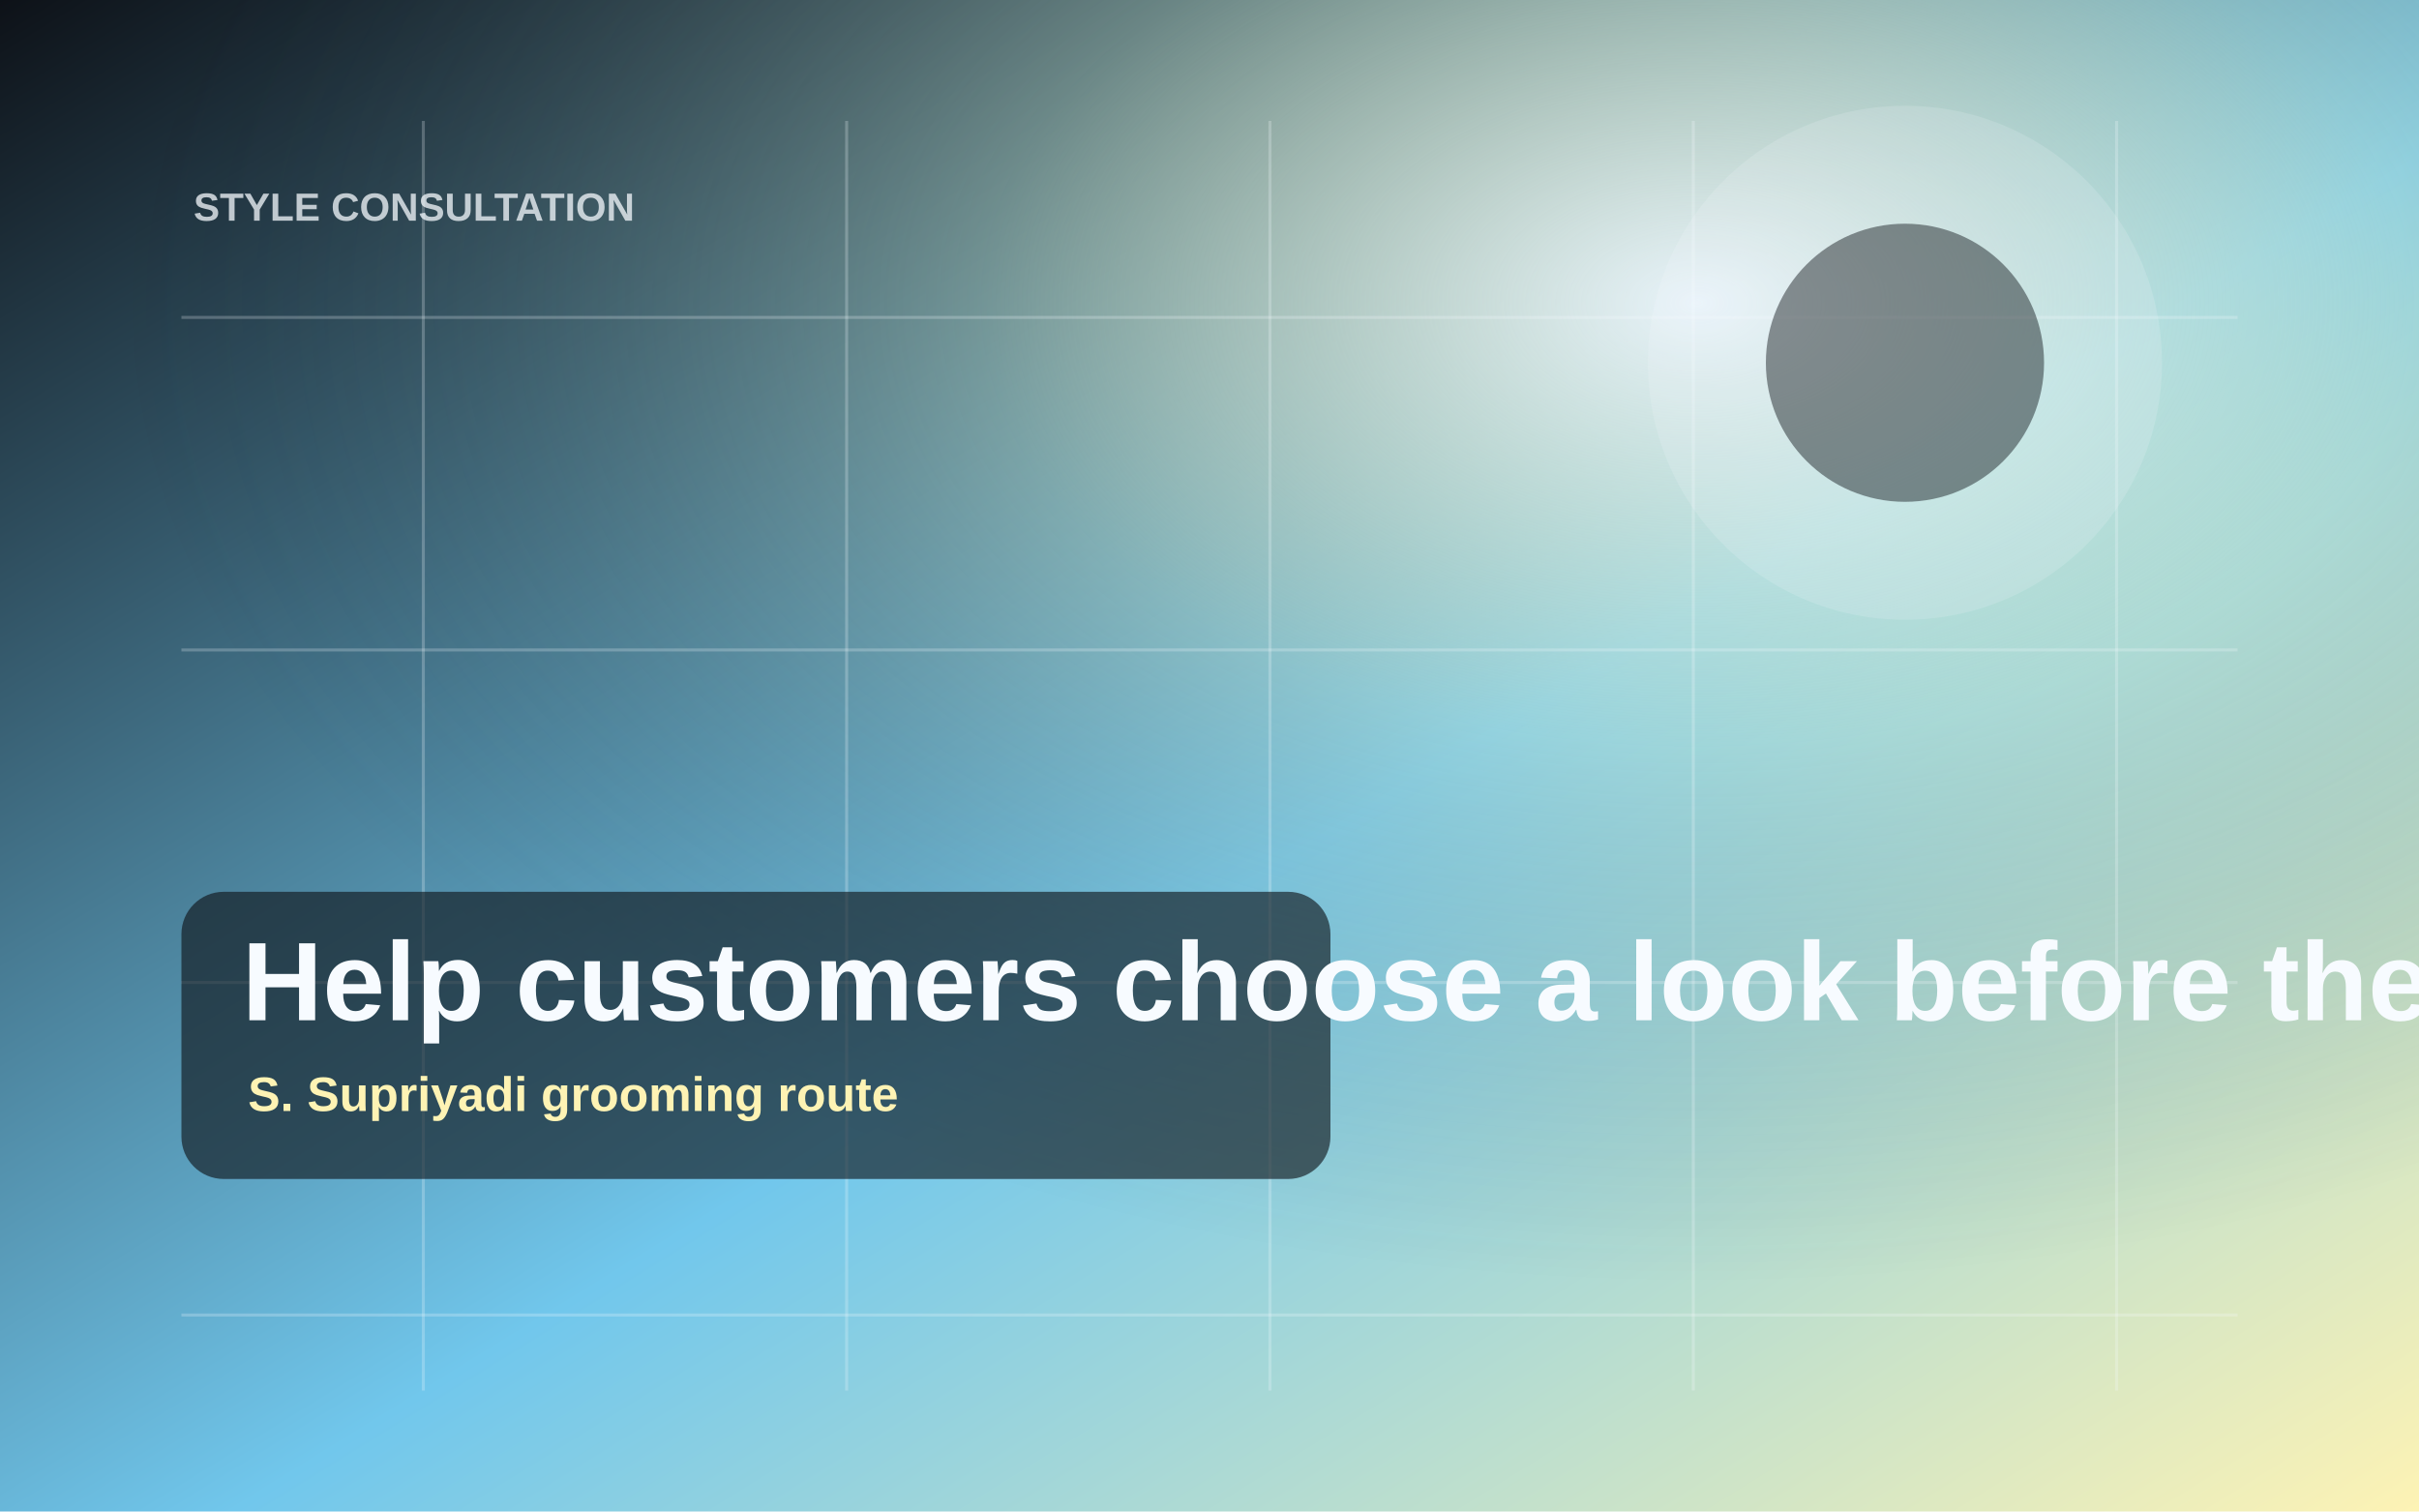
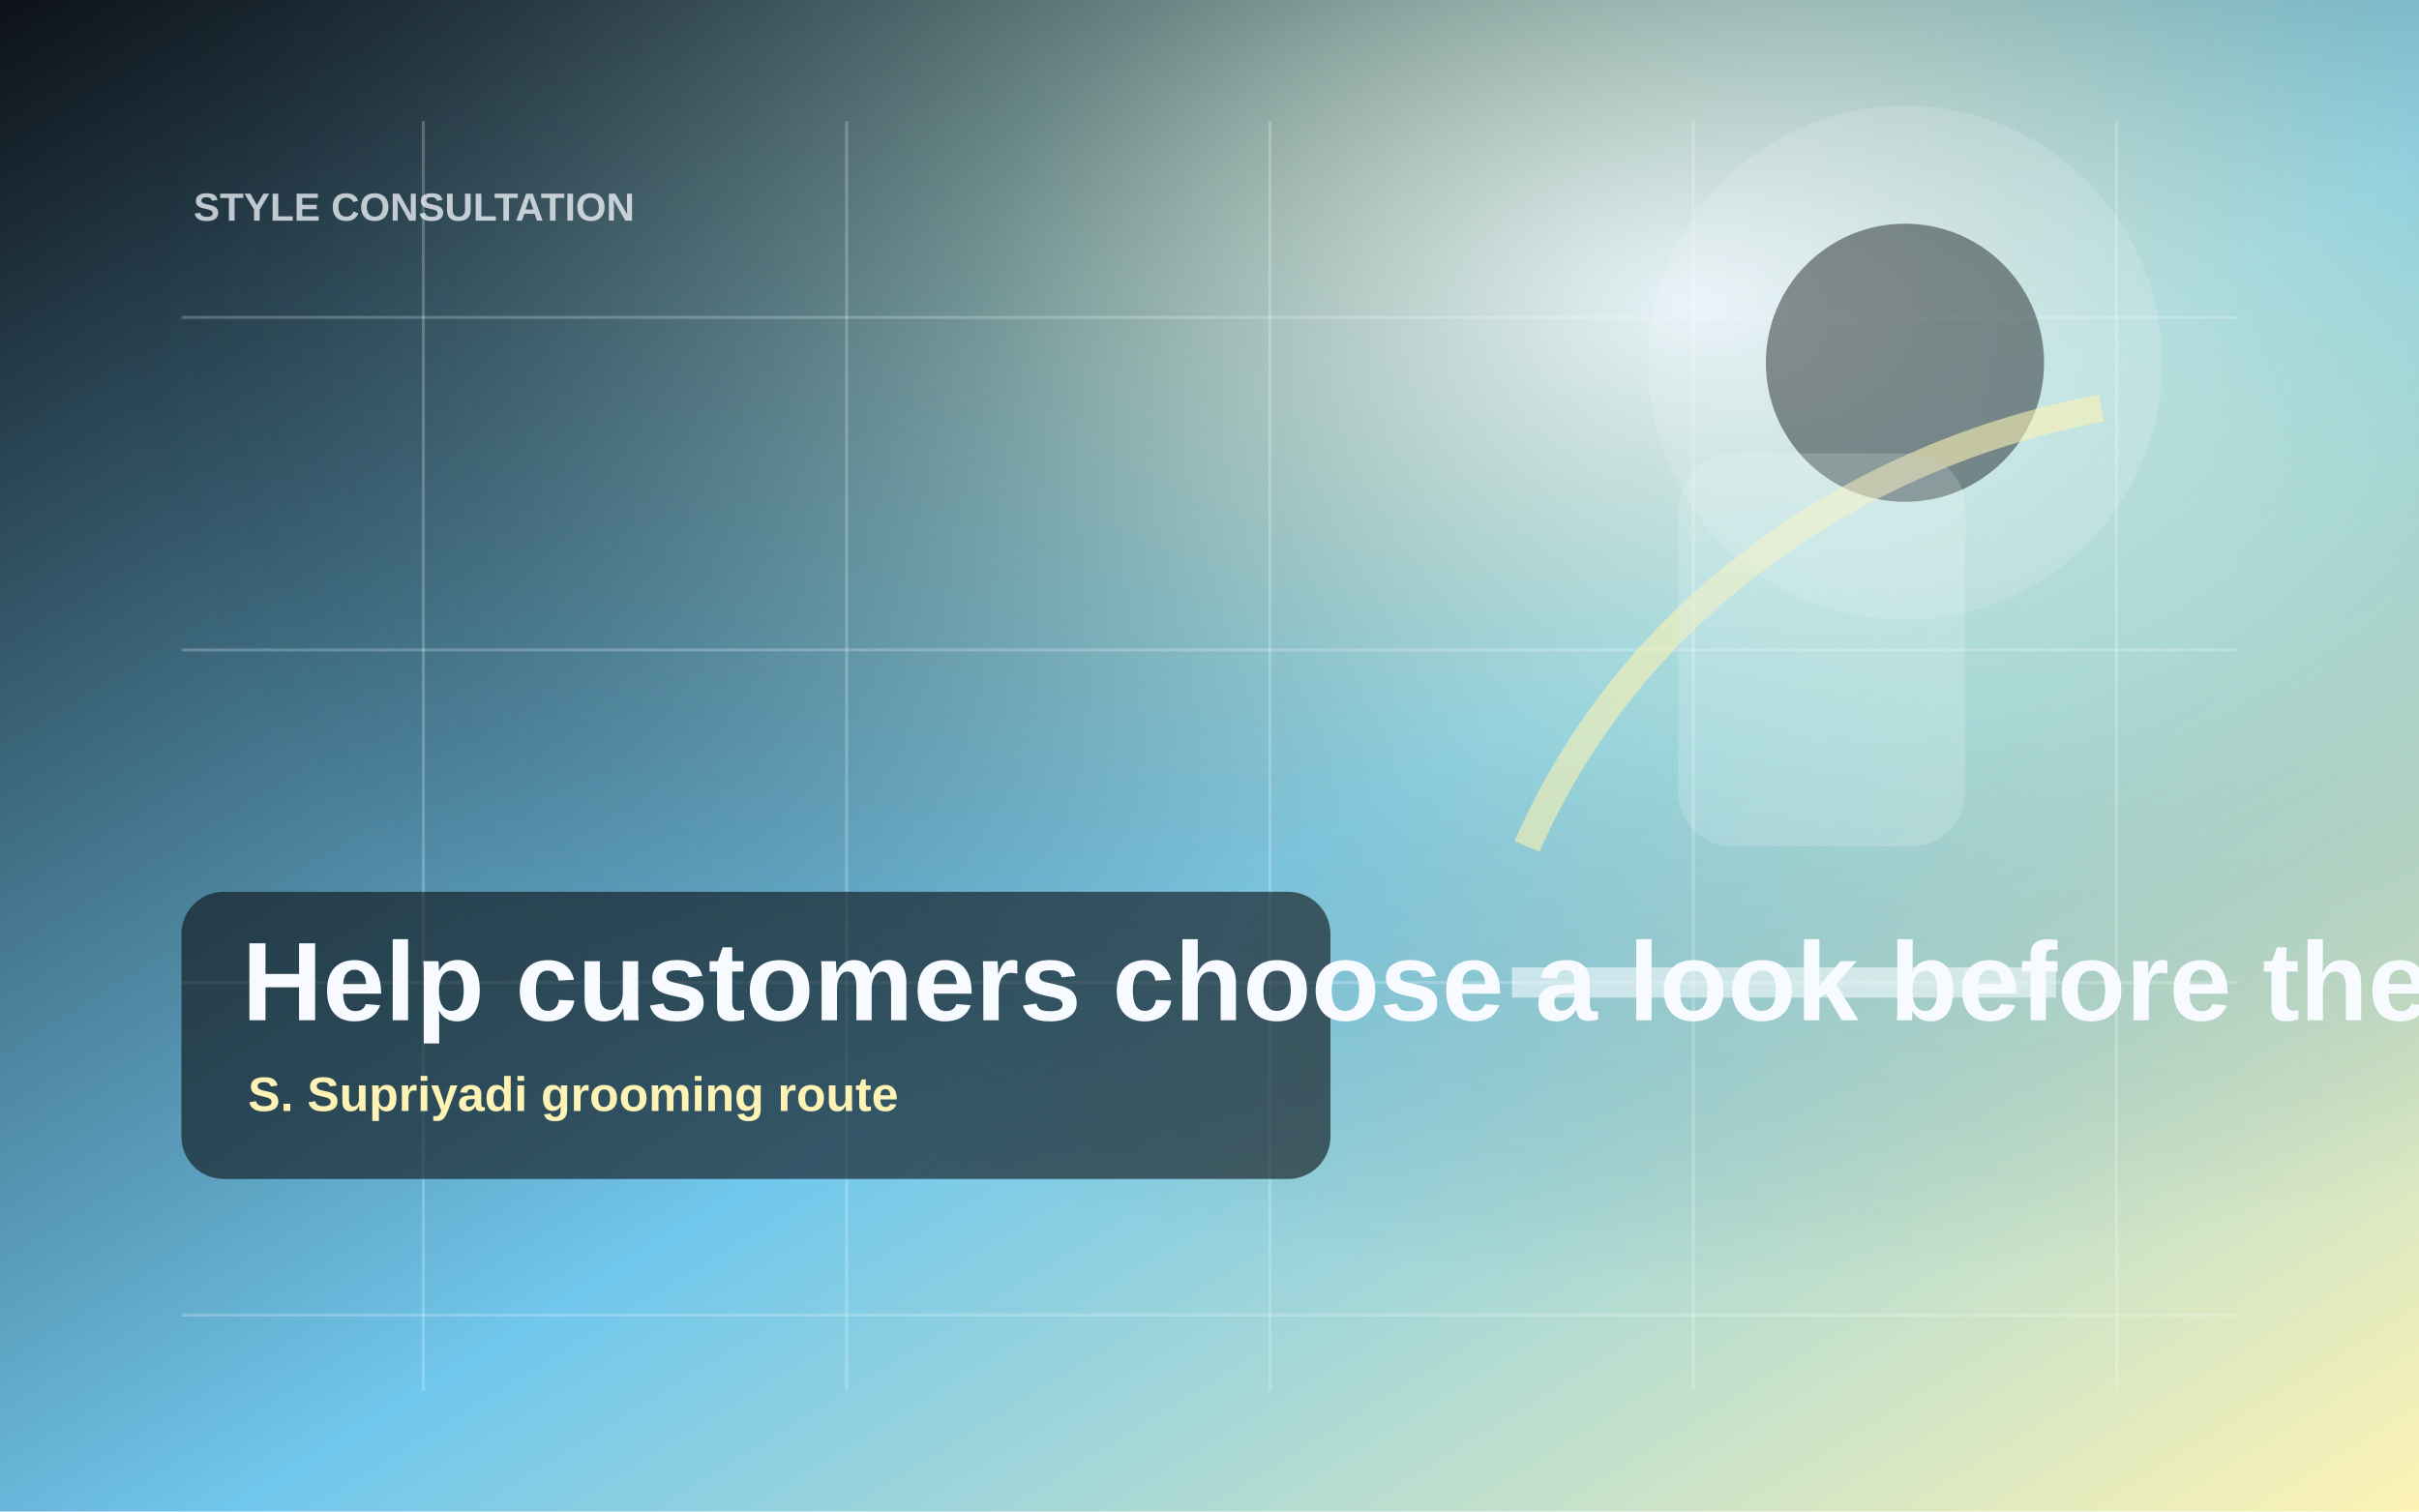
<svg xmlns="http://www.w3.org/2000/svg" width="1600" height="1000" viewBox="0 0 1600 1000" role="img" aria-label="Help customers choose a look before they enter the chair.">
  <defs>
    <linearGradient id="bg" x1="0" x2="1" y1="0" y2="1">
      <stop offset="0" stop-color="#0d1117" />
      <stop offset="0.55" stop-color="#71c7ec" />
      <stop offset="1" stop-color="#fef3b4" />
    </linearGradient>
    <radialGradient id="glow" cx="70%" cy="20%" r="65%">
      <stop offset="0" stop-color="#f7fbff" stop-opacity=".9" />
      <stop offset=".45" stop-color="#fef3b4" stop-opacity=".25" />
      <stop offset="1" stop-color="#0d1117" stop-opacity="0" />
    </radialGradient>
  </defs>
  <rect width="1600" height="1000" fill="url(#bg)" />
  <rect width="1600" height="1000" fill="url(#glow)" />
  <g fill="none" stroke="#f7fbff" stroke-opacity=".24" stroke-width="2">
    <path d="M120 210 H1480 M120 430 H1480 M120 650 H1480 M120 870 H1480" />
    <path d="M280 80 V920 M560 80 V920 M840 80 V920 M1120 80 V920 M1400 80 V920" />
  </g>
  <circle cx="1260" cy="240" r="170" fill="#f7fbff" opacity=".16" />
  <circle cx="1260" cy="240" r="92" fill="#0d1117" opacity=".45" />
+   <g opacity=".58">
+     <path d="M1010 560c70-160 220-260 380-290" fill="none" stroke="#fef3b4" stroke-width="18" />
+     <path d="M1000 650h360" stroke="#f7fbff" stroke-width="20" />
+     <rect x="1110" y="300" width="190" height="260" rx="36" fill="#f7fbff" opacity=".3" />
+   </g>
  <rect x="120" y="590" width="760" height="190" rx="28" fill="#0d1117" opacity=".62" />
  <text x="160" y="675" font-family="Arial, Helvetica, sans-serif" font-size="74" font-weight="900" fill="#f7fbff">Help customers choose a look before they enter the chair.</text>
  <text x="164" y="735" font-family="Arial, Helvetica, sans-serif" font-size="32" font-weight="700" fill="#fef3b4">S. Supriyadi grooming route</text>
  <text x="128" y="146" font-family="Arial, Helvetica, sans-serif" font-size="26" font-weight="800" fill="#f7fbff" opacity=".74">STYLE CONSULTATION</text>
</svg>
